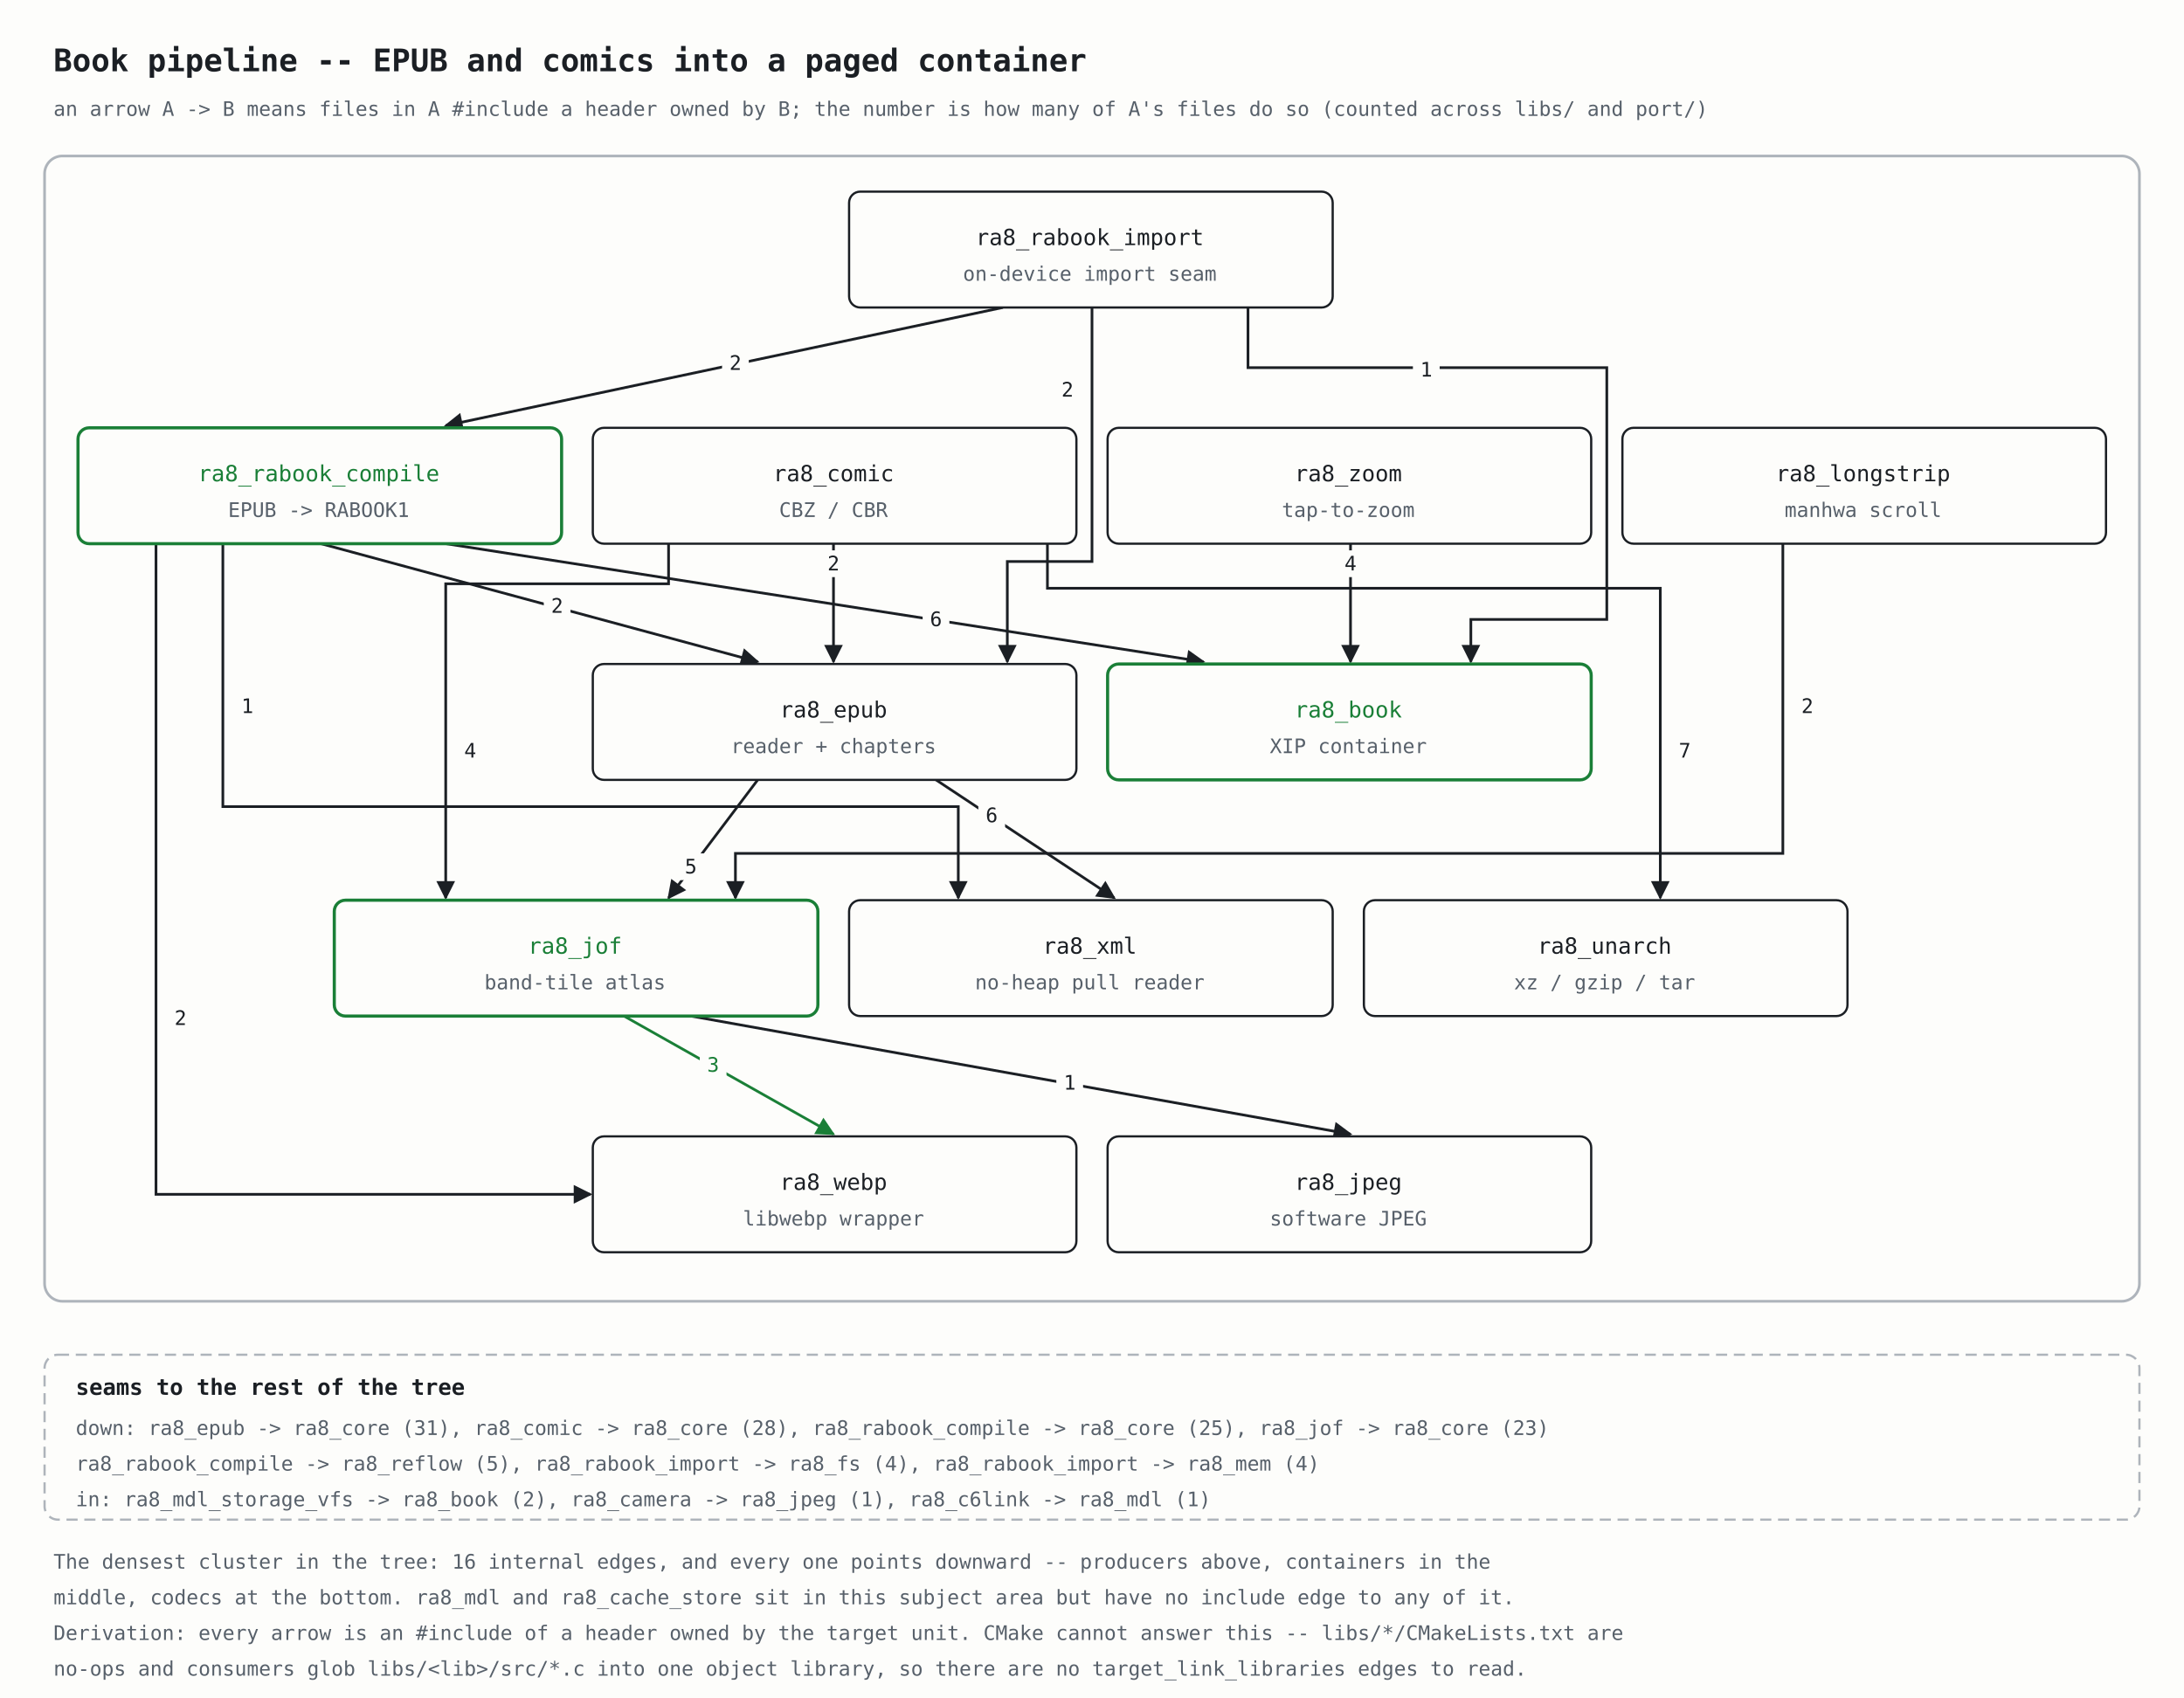
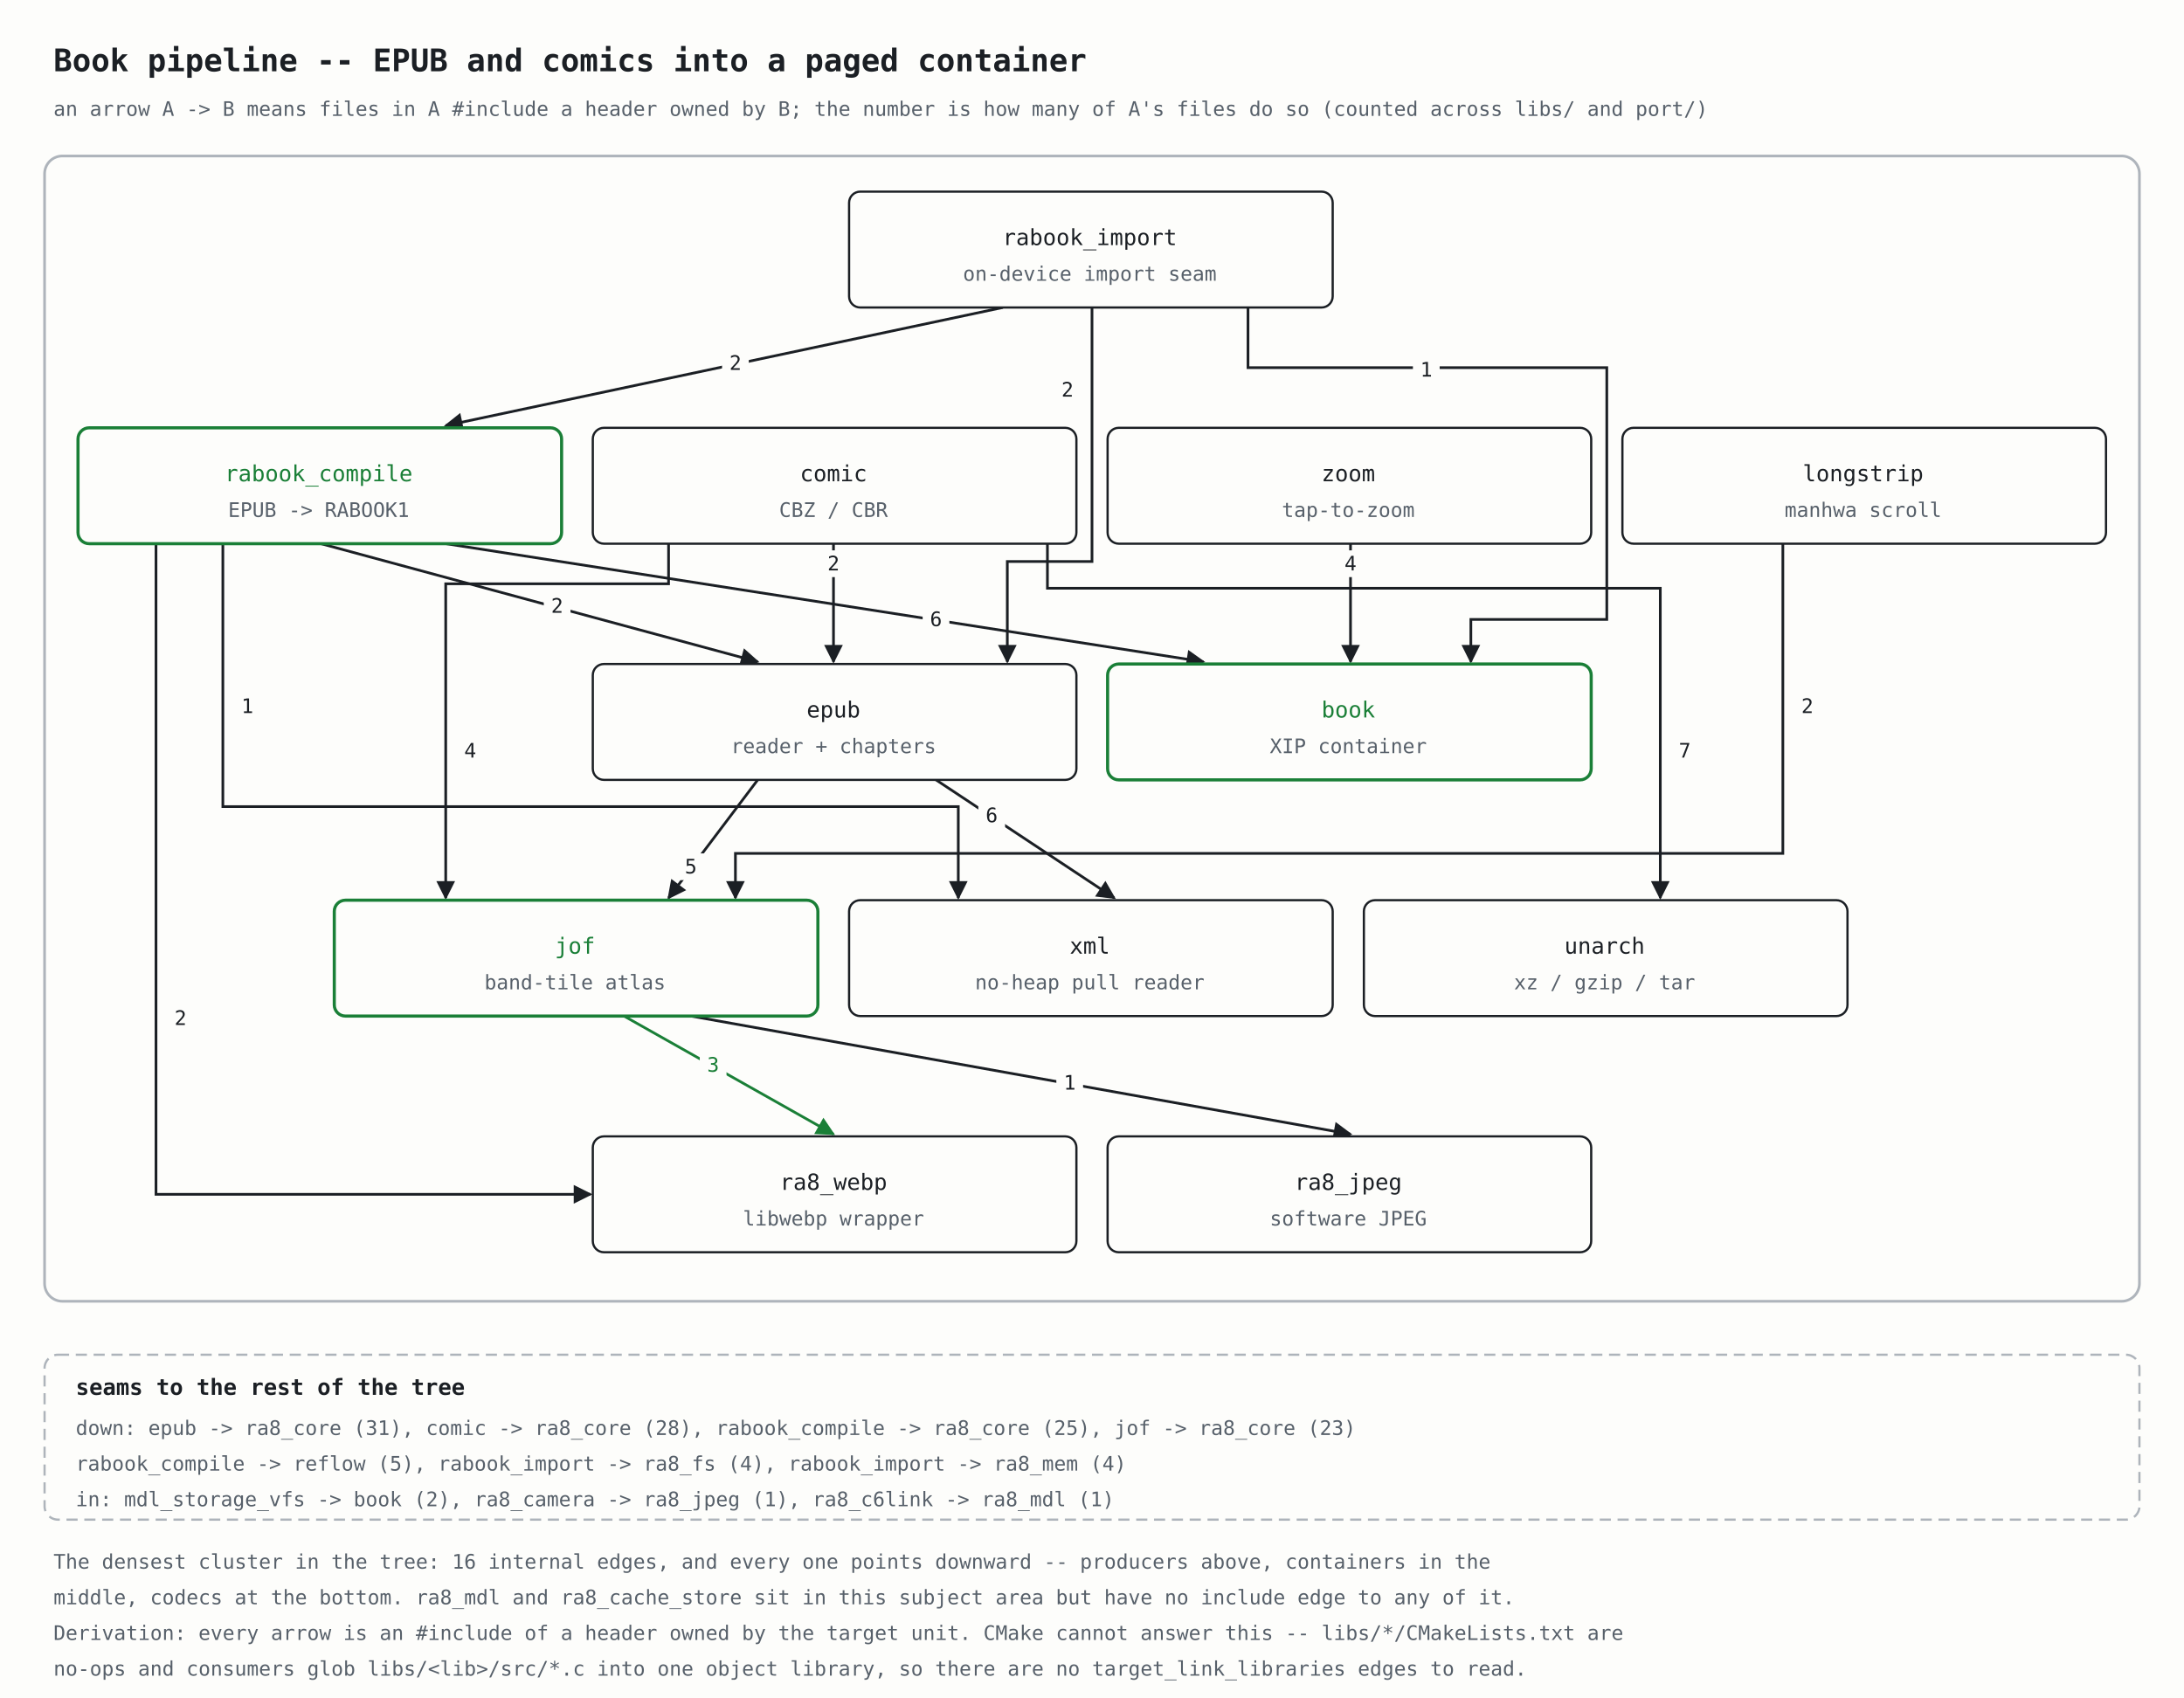
- <svg xmlns="http://www.w3.org/2000/svg" viewBox="0 0 980 762" width="980" role="img" aria-label="Book pipeline -- EPUB and comics into a paged container. an arrow from A to B means files in A #include a header owned by B; the number is how many of A's files do so (counted across libs/ and port/) down: ra8_epub -to ra8_core (31), ra8_comic -to ra8_core (28), ra8_rabook_compile -to ra8_core (25), ra8_jof -to ra8_core (23)       ra8_rabook_compile -to ra8_reflow (5), ra8_rabook_import -to ra8_fs (4), ra8_rabook_import -to ra8_mem (4) in:   ra8_mdl_storage_vfs -to ra8_book (2), ra8_camera -to ra8_jpeg (1), ra8_c6link -to ra8_mdl (1) The densest cluster in the tree: 16 internal edges, and every one points downward -- producers above, containers in the middle, codecs at the bottom. ra8_mdl and ra8_cache_store sit in this subject area but have no include edge to any of it. Derivation: every arrow is an #include of a header owned by the target unit. CMake cannot answer this -- libs/*/CMakeLists.txt are no-ops and consumers glob libs/libto/src/*.c into one object library, so there are no target_link_libraries edges to read.">
+ <svg xmlns="http://www.w3.org/2000/svg" viewBox="0 0 980 762" width="980" role="img" aria-label="Book pipeline -- EPUB and comics into a paged container. an arrow from A to B means files in A #include a header owned by B; the number is how many of A's files do so (counted across libs/ and port/) down: epub -to ra8_core (31), comic -to ra8_core (28), rabook_compile -to ra8_core (25), jof -to ra8_core (23)       rabook_compile -to reflow (5), rabook_import -to ra8_fs (4), rabook_import -to ra8_mem (4) in:   mdl_storage_vfs -to book (2), ra8_camera -to ra8_jpeg (1), ra8_c6link -to ra8_mdl (1) The densest cluster in the tree: 16 internal edges, and every one points downward -- producers above, containers in the middle, codecs at the bottom. ra8_mdl and ra8_cache_store sit in this subject area but have no include edge to any of it. Derivation: every arrow is an #include of a header owned by the target unit. CMake cannot answer this -- libs/*/CMakeLists.txt are no-ops and consumers glob libs/libto/src/*.c into one object library, so there are no target_link_libraries edges to read.">
  <defs>
    <marker id="aInk" viewBox="0 0 10 10" refX="9" refY="5" markerWidth="7" markerHeight="7" orient="auto-start-reverse">
      <path d="M0,0 L10,5 L0,10 z" fill="#1b1f24" />
    </marker>
    <marker id="aAcc" viewBox="0 0 10 10" refX="9" refY="5" markerWidth="7" markerHeight="7" orient="auto-start-reverse">
      <path d="M0,0 L10,5 L0,10 z" fill="#0969da" />
    </marker>
    <marker id="aGrn" viewBox="0 0 10 10" refX="9" refY="5" markerWidth="7" markerHeight="7" orient="auto-start-reverse">
      <path d="M0,0 L10,5 L0,10 z" fill="#1a7f37" />
    </marker>
    <marker id="aWrm" viewBox="0 0 10 10" refX="9" refY="5" markerWidth="7" markerHeight="7" orient="auto-start-reverse">
      <path d="M0,0 L10,5 L0,10 z" fill="#bc4c00" />
    </marker>
  </defs>
  <rect x="0" y="0" width="980" height="762" fill="#fdfdfb" />
  <g font-family="ui-monospace,SFMono-Regular,Menlo,Consolas,monospace">
    <text x="24" y="32" fill="#1b1f24" font-size="14" font-weight="bold">Book pipeline -- EPUB and comics into a paged container</text>
    <text x="24" y="52" fill="#57606a" font-size="9">an arrow A -&gt; B means files in A #include a header owned by B; the number is how many of A's files do so (counted across libs/ and port/)</text>
    <rect x="20" y="70" width="940" height="514" rx="8" fill="none" stroke="#aeb4bb" stroke-width="1.2" />
    <line x1="450" y1="138" x2="200" y2="191" stroke="#1b1f24" stroke-width="1.2" marker-end="url(#aInk)" />
    <rect x="324" y="157" width="12" height="12" fill="#fdfdfb" />
    <text x="330" y="166" text-anchor="middle" fill="#1b1f24" font-size="9">2</text>
    <polyline points="490,138 490,252 452,252 452,297" fill="none" stroke="#1b1f24" stroke-width="1.2" marker-end="url(#aInk)" />
    <text x="479" y="178" text-anchor="middle" fill="#1b1f24" font-size="9">2</text>
    <polyline points="560,138 560,165 721,165 721,278 660,278 660,297" fill="none" stroke="#1b1f24" stroke-width="1.2" marker-end="url(#aInk)" />
    <rect x="634" y="160" width="12" height="12" fill="#fdfdfb" />
    <text x="640" y="169" text-anchor="middle" fill="#1b1f24" font-size="9">1</text>
    <line x1="200" y1="244" x2="540" y2="297" stroke="#1b1f24" stroke-width="1.2" marker-end="url(#aInk)" />
    <rect x="414" y="272" width="12" height="12" fill="#fdfdfb" />
    <text x="420" y="281" text-anchor="middle" fill="#1b1f24" font-size="9">6</text>
    <line x1="144" y1="244" x2="340" y2="297" stroke="#1b1f24" stroke-width="1.2" marker-end="url(#aInk)" />
    <rect x="244" y="266" width="12" height="12" fill="#fdfdfb" />
    <text x="250" y="275" text-anchor="middle" fill="#1b1f24" font-size="9">2</text>
    <polyline points="100,244 100,362 430,362 430,403" fill="none" stroke="#1b1f24" stroke-width="1.2" marker-end="url(#aInk)" />
    <text x="111" y="320" text-anchor="middle" fill="#1b1f24" font-size="9">1</text>
    <polyline points="70,244 70,536 265,536" fill="none" stroke="#1b1f24" stroke-width="1.2" marker-end="url(#aInk)" />
    <text x="81" y="460" text-anchor="middle" fill="#1b1f24" font-size="9">2</text>
    <polyline points="470,244 470,264 745,264 745,403" fill="none" stroke="#1b1f24" stroke-width="1.2" marker-end="url(#aInk)" />
    <text x="756" y="340" text-anchor="middle" fill="#1b1f24" font-size="9">7</text>
    <polyline points="300,244 300,262 200,262 200,403" fill="none" stroke="#1b1f24" stroke-width="1.2" marker-end="url(#aInk)" />
    <text x="211" y="340" text-anchor="middle" fill="#1b1f24" font-size="9">4</text>
    <line x1="374" y1="244" x2="374" y2="297" stroke="#1b1f24" stroke-width="1.2" marker-end="url(#aInk)" />
    <rect x="368" y="247" width="12" height="12" fill="#fdfdfb" />
    <text x="374" y="256" text-anchor="middle" fill="#1b1f24" font-size="9">2</text>
    <line x1="606" y1="244" x2="606" y2="297" stroke="#1b1f24" stroke-width="1.2" marker-end="url(#aInk)" />
    <rect x="600" y="247" width="12" height="12" fill="#fdfdfb" />
    <text x="606" y="256" text-anchor="middle" fill="#1b1f24" font-size="9">4</text>
    <polyline points="800,244 800,383 330,383 330,403" fill="none" stroke="#1b1f24" stroke-width="1.2" marker-end="url(#aInk)" />
    <text x="811" y="320" text-anchor="middle" fill="#1b1f24" font-size="9">2</text>
    <line x1="420" y1="350" x2="500" y2="403" stroke="#1b1f24" stroke-width="1.2" marker-end="url(#aInk)" />
    <rect x="439" y="360" width="12" height="12" fill="#fdfdfb" />
    <text x="445" y="369" text-anchor="middle" fill="#1b1f24" font-size="9">6</text>
    <line x1="340" y1="350" x2="300" y2="403" stroke="#1b1f24" stroke-width="1.2" marker-end="url(#aInk)" />
    <rect x="304" y="383" width="12" height="12" fill="#fdfdfb" />
    <text x="310" y="392" text-anchor="middle" fill="#1b1f24" font-size="9">5</text>
    <line x1="280" y1="456" x2="374" y2="509" stroke="#1a7f37" stroke-width="1.2" marker-end="url(#aGrn)" />
    <rect x="314" y="472" width="12" height="12" fill="#fdfdfb" />
    <text x="320" y="481" text-anchor="middle" fill="#1a7f37" font-size="9">3</text>
    <line x1="310" y1="456" x2="606" y2="509" stroke="#1b1f24" stroke-width="1.2" marker-end="url(#aInk)" />
    <rect x="474" y="480" width="12" height="12" fill="#fdfdfb" />
    <text x="480" y="489" text-anchor="middle" fill="#1b1f24" font-size="9">1</text>
    <rect x="381" y="86" width="217" height="52" rx="5" fill="#fdfdfb" stroke="#1b1f24" stroke-width="1" />
-     <text x="489" y="110" text-anchor="middle" fill="#1b1f24" font-size="10">ra8_rabook_import</text>
+     <text x="489" y="110" text-anchor="middle" fill="#1b1f24" font-size="10">rabook_import</text>
    <text x="489" y="126" text-anchor="middle" fill="#57606a" font-size="9">on-device import seam</text>
    <rect x="35" y="192" width="217" height="52" rx="5" fill="#fdfdfb" stroke="#1a7f37" stroke-width="1.4" />
-     <text x="143" y="216" text-anchor="middle" fill="#1a7f37" font-size="10">ra8_rabook_compile</text>
+     <text x="143" y="216" text-anchor="middle" fill="#1a7f37" font-size="10">rabook_compile</text>
    <text x="143" y="232" text-anchor="middle" fill="#57606a" font-size="9">EPUB -&gt; RABOOK1</text>
    <rect x="266" y="192" width="217" height="52" rx="5" fill="#fdfdfb" stroke="#1b1f24" stroke-width="1" />
-     <text x="374" y="216" text-anchor="middle" fill="#1b1f24" font-size="10">ra8_comic</text>
+     <text x="374" y="216" text-anchor="middle" fill="#1b1f24" font-size="10">comic</text>
    <text x="374" y="232" text-anchor="middle" fill="#57606a" font-size="9">CBZ / CBR</text>
    <rect x="497" y="192" width="217" height="52" rx="5" fill="#fdfdfb" stroke="#1b1f24" stroke-width="1" />
-     <text x="605" y="216" text-anchor="middle" fill="#1b1f24" font-size="10">ra8_zoom</text>
+     <text x="605" y="216" text-anchor="middle" fill="#1b1f24" font-size="10">zoom</text>
    <text x="605" y="232" text-anchor="middle" fill="#57606a" font-size="9">tap-to-zoom</text>
    <rect x="728" y="192" width="217" height="52" rx="5" fill="#fdfdfb" stroke="#1b1f24" stroke-width="1" />
-     <text x="836" y="216" text-anchor="middle" fill="#1b1f24" font-size="10">ra8_longstrip</text>
+     <text x="836" y="216" text-anchor="middle" fill="#1b1f24" font-size="10">longstrip</text>
    <text x="836" y="232" text-anchor="middle" fill="#57606a" font-size="9">manhwa scroll</text>
    <rect x="266" y="298" width="217" height="52" rx="5" fill="#fdfdfb" stroke="#1b1f24" stroke-width="1" />
-     <text x="374" y="322" text-anchor="middle" fill="#1b1f24" font-size="10">ra8_epub</text>
+     <text x="374" y="322" text-anchor="middle" fill="#1b1f24" font-size="10">epub</text>
    <text x="374" y="338" text-anchor="middle" fill="#57606a" font-size="9">reader + chapters</text>
    <rect x="497" y="298" width="217" height="52" rx="5" fill="#fdfdfb" stroke="#1a7f37" stroke-width="1.4" />
-     <text x="605" y="322" text-anchor="middle" fill="#1a7f37" font-size="10">ra8_book</text>
+     <text x="605" y="322" text-anchor="middle" fill="#1a7f37" font-size="10">book</text>
    <text x="605" y="338" text-anchor="middle" fill="#57606a" font-size="9">XIP container</text>
    <rect x="150" y="404" width="217" height="52" rx="5" fill="#fdfdfb" stroke="#1a7f37" stroke-width="1.4" />
-     <text x="258" y="428" text-anchor="middle" fill="#1a7f37" font-size="10">ra8_jof</text>
+     <text x="258" y="428" text-anchor="middle" fill="#1a7f37" font-size="10">jof</text>
    <text x="258" y="444" text-anchor="middle" fill="#57606a" font-size="9">band-tile atlas</text>
    <rect x="381" y="404" width="217" height="52" rx="5" fill="#fdfdfb" stroke="#1b1f24" stroke-width="1" />
-     <text x="489" y="428" text-anchor="middle" fill="#1b1f24" font-size="10">ra8_xml</text>
+     <text x="489" y="428" text-anchor="middle" fill="#1b1f24" font-size="10">xml</text>
    <text x="489" y="444" text-anchor="middle" fill="#57606a" font-size="9">no-heap pull reader</text>
    <rect x="612" y="404" width="217" height="52" rx="5" fill="#fdfdfb" stroke="#1b1f24" stroke-width="1" />
-     <text x="720" y="428" text-anchor="middle" fill="#1b1f24" font-size="10">ra8_unarch</text>
+     <text x="720" y="428" text-anchor="middle" fill="#1b1f24" font-size="10">unarch</text>
    <text x="720" y="444" text-anchor="middle" fill="#57606a" font-size="9">xz / gzip / tar</text>
    <rect x="266" y="510" width="217" height="52" rx="5" fill="#fdfdfb" stroke="#1b1f24" stroke-width="1" />
    <text x="374" y="534" text-anchor="middle" fill="#1b1f24" font-size="10">ra8_webp</text>
    <text x="374" y="550" text-anchor="middle" fill="#57606a" font-size="9">libwebp wrapper</text>
    <rect x="497" y="510" width="217" height="52" rx="5" fill="#fdfdfb" stroke="#1b1f24" stroke-width="1" />
    <text x="605" y="534" text-anchor="middle" fill="#1b1f24" font-size="10">ra8_jpeg</text>
    <text x="605" y="550" text-anchor="middle" fill="#57606a" font-size="9">software JPEG</text>
    <rect x="20" y="608" width="940" height="74" rx="6" fill="none" stroke="#aeb4bb" stroke-width="1" stroke-dasharray="5 3" />
    <text x="34" y="626" fill="#1b1f24" font-size="10" font-weight="bold">seams to the rest of the tree</text>
-     <text x="34" y="644" fill="#57606a" font-size="9">down: ra8_epub -&gt; ra8_core (31), ra8_comic -&gt; ra8_core (28), ra8_rabook_compile -&gt; ra8_core (25), ra8_jof -&gt; ra8_core (23)</text>
-     <text x="34" y="660" fill="#57606a" font-size="9">      ra8_rabook_compile -&gt; ra8_reflow (5), ra8_rabook_import -&gt; ra8_fs (4), ra8_rabook_import -&gt; ra8_mem (4)</text>
-     <text x="34" y="676" fill="#57606a" font-size="9">in:   ra8_mdl_storage_vfs -&gt; ra8_book (2), ra8_camera -&gt; ra8_jpeg (1), ra8_c6link -&gt; ra8_mdl (1)</text>
+     <text x="34" y="644" fill="#57606a" font-size="9">down: epub -&gt; ra8_core (31), comic -&gt; ra8_core (28), rabook_compile -&gt; ra8_core (25), jof -&gt; ra8_core (23)</text>
+     <text x="34" y="660" fill="#57606a" font-size="9">      rabook_compile -&gt; reflow (5), rabook_import -&gt; ra8_fs (4), rabook_import -&gt; ra8_mem (4)</text>
+     <text x="34" y="676" fill="#57606a" font-size="9">in:   mdl_storage_vfs -&gt; book (2), ra8_camera -&gt; ra8_jpeg (1), ra8_c6link -&gt; ra8_mdl (1)</text>
    <text x="24" y="704" fill="#57606a" font-size="9">The densest cluster in the tree: 16 internal edges, and every one points downward -- producers above, containers in the</text>
    <text x="24" y="720" fill="#57606a" font-size="9">middle, codecs at the bottom. ra8_mdl and ra8_cache_store sit in this subject area but have no include edge to any of it.</text>
    <text x="24" y="736" fill="#57606a" font-size="9">Derivation: every arrow is an #include of a header owned by the target unit. CMake cannot answer this -- libs/*/CMakeLists.txt are</text>
    <text x="24" y="752" fill="#57606a" font-size="9">no-ops and consumers glob libs/&lt;lib&gt;/src/*.c into one object library, so there are no target_link_libraries edges to read.</text>
  </g>
</svg>
